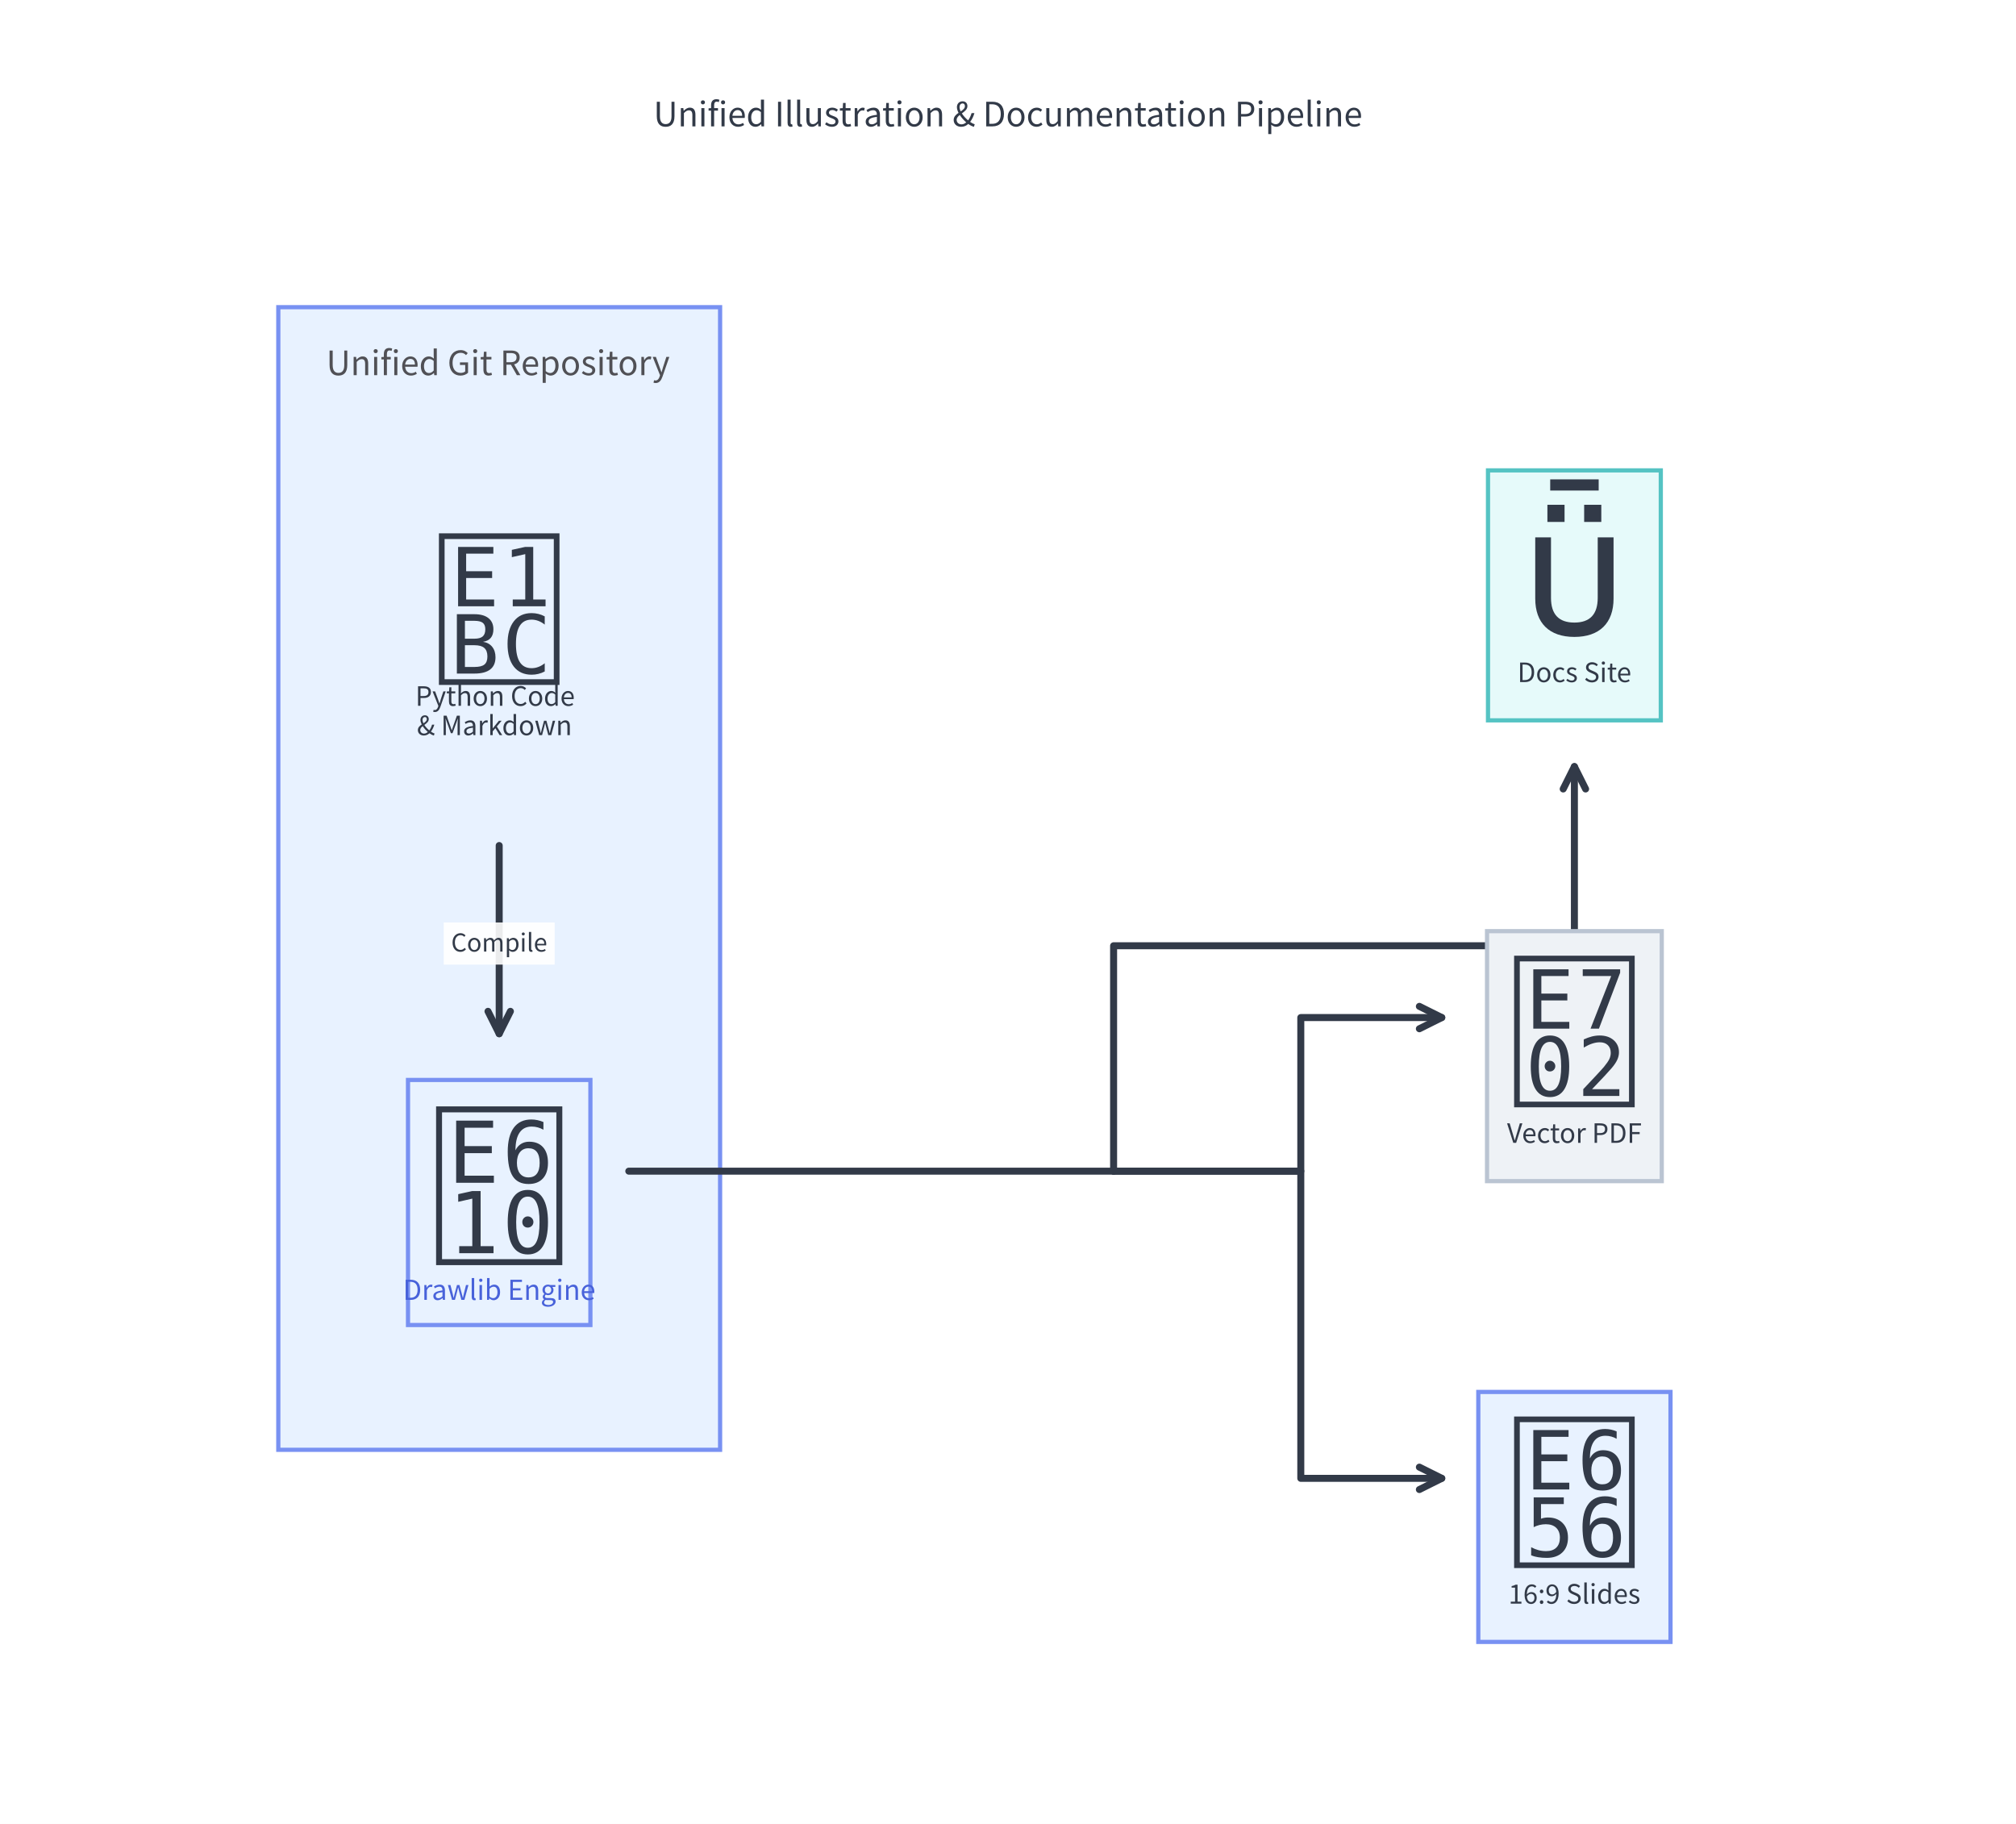
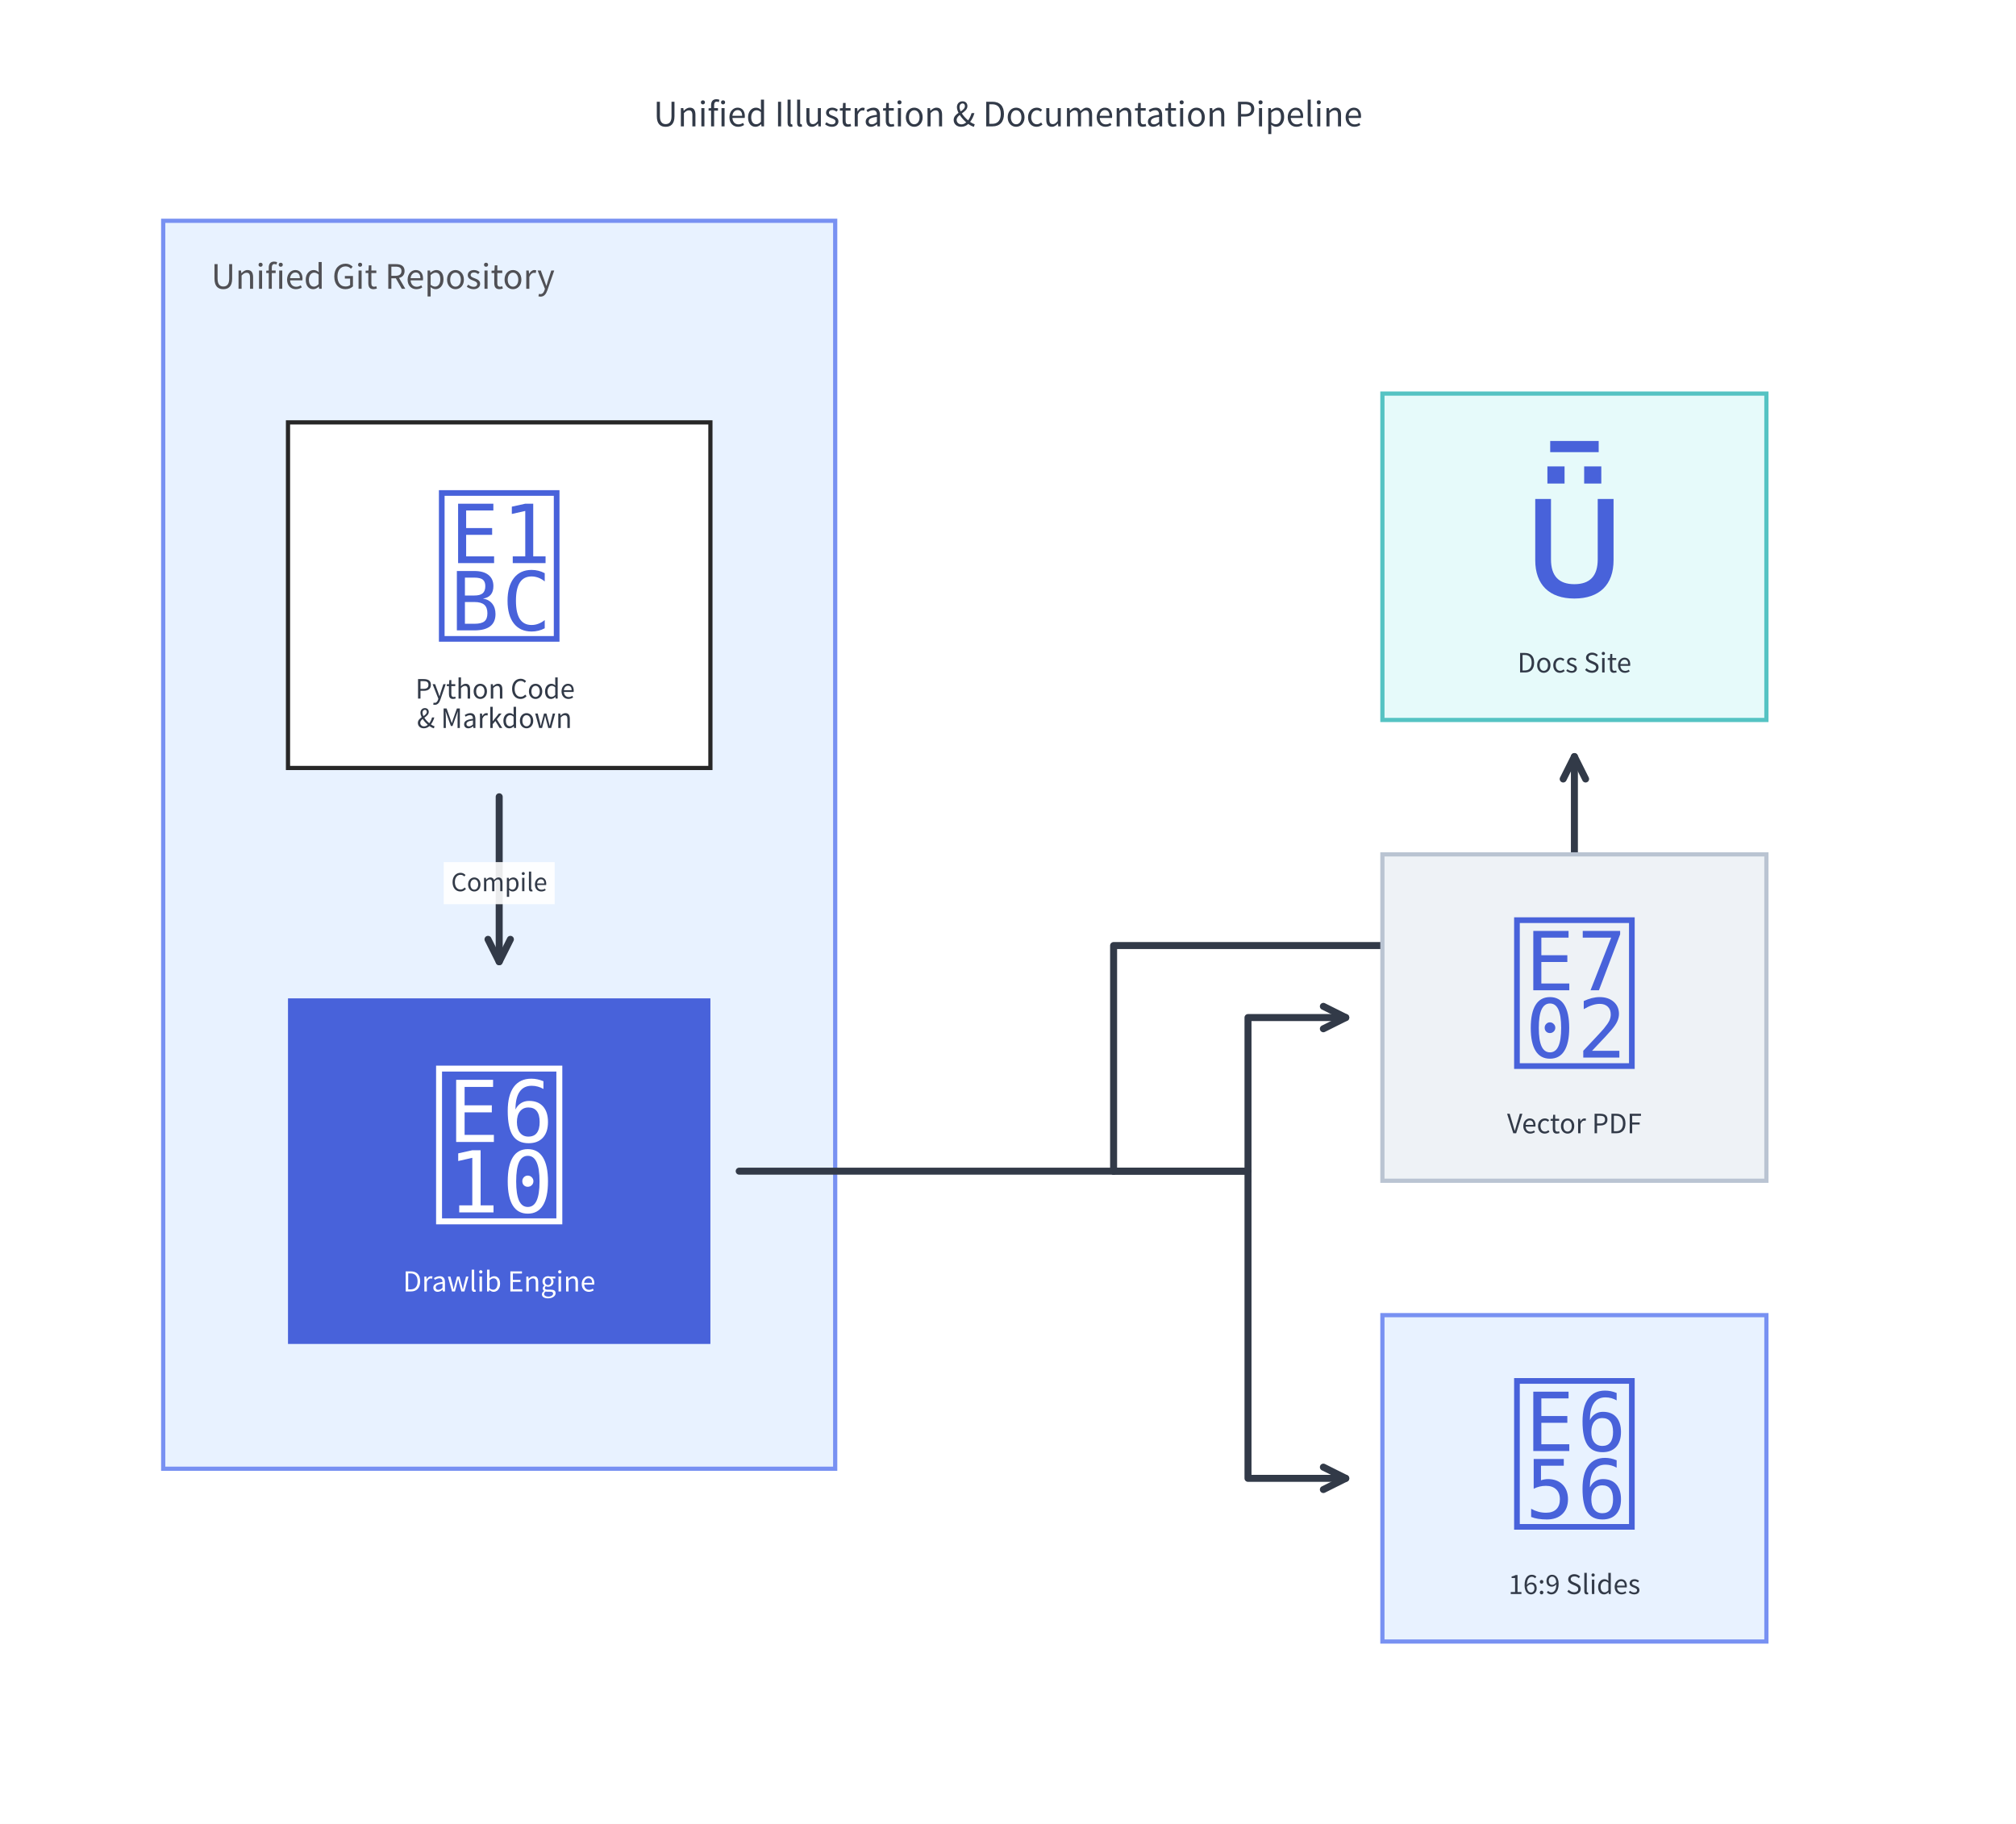
<svg xmlns="http://www.w3.org/2000/svg" width="720pt" height="651.429pt" viewBox="0 0 720 651.429" version="1.1">
  <defs>
    <style type="text/css">*{stroke-linejoin: round; stroke-linecap: butt}</style>
  </defs>
  <g id="figure_1">
    <g id="patch_1">
      <path d="M 0 651.429  L 720 651.429  L 720 0  L 0 0  z " style="fill: #ffffff" />
    </g>
    <g id="axes_1">
      <g id="text_1">
        <g clip-path="url(#pbe8c671af3)">
          <text style="font-size: 12px; font-family: 'drawlib-cjk-japanese-noto-sans-bold', 'Noto Sans CJK JP'; text-anchor: middle; fill: #323a48" x="360" y="45.133" transform="rotate(-0 360 45.13286)">Unified Illustration &amp; Documentation Pipeline</text>
        </g>
      </g>
      <g id="patch_2">
-         <path d="M 99.394 517.81  L 99.394 109.714  L 257.177 109.714  L 257.177 517.81  z " clip-path="url(#pbe8c671af3)" style="fill: #e8f2ff; stroke: #7891f2; stroke-width: 1.5; stroke-linejoin: miter" />
+         <path d="M 58.286 524.571  L 58.286 78.857  L 298.286 78.857  L 298.286 524.571  z " clip-path="url(#pbe8c671af3)" style="fill: #e8f2ff; stroke: #7891f2; stroke-width: 1.5; stroke-linejoin: miter" />
      </g>
      <g id="text_2">
        <g clip-path="url(#pbe8c671af3)">
-           <text style="font-size: 12px; font-family: 'drawlib-cjk-japanese-noto-sans-bold', 'Noto Sans CJK JP'; text-anchor: start; fill: #505055" x="116.537" y="133.989" transform="rotate(-0 116.5371 133.9886)">Unified Git Repository</text>
+           <text style="font-size: 12px; font-family: 'drawlib-cjk-japanese-noto-sans-bold', 'Noto Sans CJK JP'; text-anchor: start; fill: #505055" x="75.429" y="103.131" transform="rotate(-0 75.42857 103.1314)">Unified Git Repository</text>
        </g>
      </g>
      <g id="patch_3">
-         <path d="M 178.286 301.989  L 178.286 369.205  " clip-path="url(#pbe8c671af3)" style="fill: none; stroke: #323a48; stroke-width: 2.5; stroke-linecap: round" />
-         <path d="M 182.286 361.205  L 178.286 369.205  L 174.286 361.205  " clip-path="url(#pbe8c671af3)" style="fill: none; stroke: #323a48; stroke-width: 2.5; stroke-linecap: round" />
+         <path d="M 178.286 284.571  L 178.286 343.491  " clip-path="url(#pbe8c671af3)" style="fill: none; stroke: #323a48; stroke-width: 2.5; stroke-linecap: round" />
+         <path d="M 182.286 335.491  L 178.286 343.491  L 174.286 335.491  " clip-path="url(#pbe8c671af3)" style="fill: none; stroke: #323a48; stroke-width: 2.5; stroke-linecap: round" />
      </g>
      <g id="text_3">
        <g id="patch_4">
-           <path d="M 158.473 344.514  L 198.099 344.514  L 198.099 329.474  L 158.473 329.474  z " clip-path="url(#pbe8c671af3)" style="fill: #ffffff; fill-opacity: 0.9" />
+           <path d="M 158.473 322.948  L 198.099 322.948  L 198.099 307.909  L 158.473 307.909  z " clip-path="url(#pbe8c671af3)" style="fill: #ffffff; fill-opacity: 0.9" />
        </g>
        <g clip-path="url(#pbe8c671af3)">
-           <text style="font-size: 8.8px; font-family: 'drawlib-cjk-japanese-noto-sans-regular', 'Noto Sans CJK JP'; text-anchor: middle; fill: #323a48" x="178.286" y="339.858" transform="rotate(-0 178.2857 339.8584)">Compile</text>
+           <text style="font-size: 8.8px; font-family: 'drawlib-cjk-japanese-noto-sans-regular', 'Noto Sans CJK JP'; text-anchor: middle; fill: #323a48" x="178.286" y="318.293" transform="rotate(-0 178.2857 318.2927)">Compile</text>
        </g>
      </g>
      <g id="patch_5">
-         <path d="M 224.571 418.286  L 397.714 418.286  " clip-path="url(#pbe8c671af3)" style="fill: none; stroke: #323a48; stroke-width: 2.5; stroke-linecap: round" />
+         <path d="M 264 418.286  L 397.714 418.286  " clip-path="url(#pbe8c671af3)" style="fill: none; stroke: #323a48; stroke-width: 2.5; stroke-linecap: round" />
      </g>
      <g id="patch_6">
-         <path d="M 397.714 418.286  L 397.714 337.783  L 562.286 337.783  L 562.286 273.789  " clip-path="url(#pbe8c671af3)" style="fill: none; stroke: #323a48; stroke-width: 2.5; stroke-linecap: round" />
-         <path d="M 558.286 281.789  L 562.286 273.789  L 566.286 281.789  " clip-path="url(#pbe8c671af3)" style="fill: none; stroke: #323a48; stroke-width: 2.5; stroke-linecap: round" />
+         <path d="M 397.714 418.286  L 397.714 337.714  L 562.286 337.714  L 562.286 270.224  " clip-path="url(#pbe8c671af3)" style="fill: none; stroke: #323a48; stroke-width: 2.5; stroke-linecap: round" />
+         <path d="M 558.286 278.224  L 562.286 270.224  L 566.286 278.224  " clip-path="url(#pbe8c671af3)" style="fill: none; stroke: #323a48; stroke-width: 2.5; stroke-linecap: round" />
      </g>
      <g id="patch_7">
-         <path d="M 397.714 418.286  L 464.571 418.286  L 464.571 363.429  L 514.919 363.429  " clip-path="url(#pbe8c671af3)" style="fill: none; stroke: #323a48; stroke-width: 2.5; stroke-linecap: round" />
-         <path d="M 506.919 359.429  L 514.919 363.429  L 506.919 367.429  " clip-path="url(#pbe8c671af3)" style="fill: none; stroke: #323a48; stroke-width: 2.5; stroke-linecap: round" />
+         <path d="M 397.714 418.286  L 445.714 418.286  L 445.714 363.429  L 480.633 363.429  " clip-path="url(#pbe8c671af3)" style="fill: none; stroke: #323a48; stroke-width: 2.5; stroke-linecap: round" />
+         <path d="M 472.633 359.429  L 480.633 363.429  L 472.633 367.429  " clip-path="url(#pbe8c671af3)" style="fill: none; stroke: #323a48; stroke-width: 2.5; stroke-linecap: round" />
      </g>
      <g id="patch_8">
-         <path d="M 397.714 418.286  L 464.571 418.286  L 464.571 528  L 514.919 528  " clip-path="url(#pbe8c671af3)" style="fill: none; stroke: #323a48; stroke-width: 2.5; stroke-linecap: round" />
-         <path d="M 506.919 524  L 514.919 528  L 506.919 532  " clip-path="url(#pbe8c671af3)" style="fill: none; stroke: #323a48; stroke-width: 2.5; stroke-linecap: round" />
+         <path d="M 397.714 418.286  L 445.714 418.286  L 445.714 528  L 480.633 528  " clip-path="url(#pbe8c671af3)" style="fill: none; stroke: #323a48; stroke-width: 2.5; stroke-linecap: round" />
+         <path d="M 472.633 524  L 480.633 528  L 472.633 532  " clip-path="url(#pbe8c671af3)" style="fill: none; stroke: #323a48; stroke-width: 2.5; stroke-linecap: round" />
+       </g>
+       <g id="patch_9">
+         <path d="M 102.857 274.286  L 102.857 150.857  L 253.714 150.857  L 253.714 274.286  z " clip-path="url(#pbe8c671af3)" style="fill: #ffffff; stroke: #272727; stroke-width: 1.5; stroke-linejoin: miter" />
      </g>
      <g id="text_4">
        <g clip-path="url(#pbe8c671af3)">
-           <text style="font-size: 64px; font-family: 'drawlib-phosphor-thin', 'Phosphor-Thin'; text-anchor: middle; fill: #323a48" x="178.286" y="240.571" transform="rotate(-0 178.2857 240.5714)"></text>
+           <text style="font-size: 64px; font-family: 'drawlib-phosphor-regular', 'Phosphor'; text-anchor: middle; fill: #4862da" x="178.286" y="225.143" transform="rotate(-0 178.2857 225.1429)"></text>
        </g>
      </g>
      <g id="text_5">
        <g clip-path="url(#pbe8c671af3)">
-           <text style="font-size: 9.5px; font-family: 'drawlib-cjk-japanese-noto-sans-bold', 'Noto Sans CJK JP'; fill: #323a48" transform="translate(148.3474 252.08)">Python Code</text>
+           <text style="font-size: 9.5px; font-family: 'drawlib-cjk-japanese-noto-sans-bold', 'Noto Sans CJK JP'; fill: #323a48" transform="translate(148.3474 249.5086)">Python Code</text>
        </g>
        <g clip-path="url(#pbe8c671af3)">
-           <text style="font-size: 9.5px; font-family: 'drawlib-cjk-japanese-noto-sans-bold', 'Noto Sans CJK JP'; fill: #323a48" transform="translate(148.8936 262.5686)">&amp; Markdown</text>
+           <text style="font-size: 9.5px; font-family: 'drawlib-cjk-japanese-noto-sans-bold', 'Noto Sans CJK JP'; fill: #323a48" transform="translate(148.8936 259.9972)">&amp; Markdown</text>
        </g>
      </g>
-       <g id="patch_9">
-         <path d="M 145.714 473.239  L 145.714 385.714  L 210.857 385.714  L 210.857 473.239  z " clip-path="url(#pbe8c671af3)" style="fill: #e8f2ff; stroke: #7891f2; stroke-width: 1.5; stroke-linejoin: miter" />
+       <g id="patch_10">
+         <path d="M 102.857 480  L 102.857 356.571  L 253.714 356.571  L 253.714 480  z " clip-path="url(#pbe8c671af3)" style="fill: #4862da" />
      </g>
      <g id="text_6">
        <g clip-path="url(#pbe8c671af3)">
-           <text style="font-size: 67px; font-family: 'drawlib-phosphor-thin', 'Phosphor-Thin'; text-anchor: middle; fill: #323a48" x="178.286" y="447.598" transform="rotate(-0 178.2857 447.5982)"></text>
+           <text style="font-size: 67px; font-family: 'drawlib-phosphor-regular', 'Phosphor'; text-anchor: middle; fill: #ffffff" x="178.286" y="433.027" transform="rotate(-0 178.2857 433.0268)"></text>
        </g>
      </g>
      <g id="text_7">
        <g clip-path="url(#pbe8c671af3)">
-           <text style="font-size: 9.8px; font-family: 'drawlib-cjk-japanese-noto-sans-bold', 'Noto Sans CJK JP'; text-anchor: middle; fill: #4862da" x="178.286" y="464.264" transform="rotate(-0 178.2857 464.2643)">Drawlib Engine</text>
+           <text style="font-size: 9.8px; font-family: 'drawlib-cjk-japanese-noto-sans-bold', 'Noto Sans CJK JP'; text-anchor: middle; fill: #ffffff" x="178.286" y="461.264" transform="rotate(-0 178.2857 461.2643)">Drawlib Engine</text>
        </g>
      </g>
-       <g id="patch_10">
-         <path d="M 531.429 257.28  L 531.429 168  L 593.143 168  L 593.143 257.28  z " clip-path="url(#pbe8c671af3)" style="fill: #e6fafa; stroke: #55c3c3; stroke-width: 1.5; stroke-linejoin: miter" />
+       <g id="patch_11">
+         <path d="M 493.714 257.143  L 493.714 140.571  L 630.857 140.571  L 630.857 257.143  z " clip-path="url(#pbe8c671af3)" style="fill: #e6fafa; stroke: #55c3c3; stroke-width: 1.5; stroke-linejoin: miter" />
      </g>
      <g id="text_8">
        <g clip-path="url(#pbe8c671af3)">
-           <text style="font-size: 64px; font-family: 'drawlib-phosphor-thin', 'Phosphor-Thin'; text-anchor: middle; fill: #323a48" x="562.286" y="226.857" transform="rotate(-0 562.2857 226.8571)"></text>
+           <text style="font-size: 64px; font-family: 'drawlib-phosphor-regular', 'Phosphor'; text-anchor: middle; fill: #4862da" x="562.286" y="213.143" transform="rotate(-0 562.2857 213.1429)"></text>
        </g>
      </g>
      <g id="text_9">
        <g clip-path="url(#pbe8c671af3)">
-           <text style="font-size: 9.5px; font-family: 'drawlib-cjk-japanese-noto-sans-bold', 'Noto Sans CJK JP'; text-anchor: middle; fill: #323a48" x="562.286" y="243.61" transform="rotate(-0 562.2857 243.61)">Docs Site</text>
+           <text style="font-size: 9.5px; font-family: 'drawlib-cjk-japanese-noto-sans-bold', 'Noto Sans CJK JP'; text-anchor: middle; fill: #323a48" x="562.286" y="240.181" transform="rotate(-0 562.2857 240.1814)">Docs Site</text>
        </g>
      </g>
-       <g id="patch_11">
-         <path d="M 531.086 421.851  L 531.086 332.571  L 593.486 332.571  L 593.486 421.851  z " clip-path="url(#pbe8c671af3)" style="fill: #eef2f6; stroke: #bac4d2; stroke-width: 1.5; stroke-linejoin: miter" />
+       <g id="patch_12">
+         <path d="M 493.714 421.714  L 493.714 305.143  L 630.857 305.143  L 630.857 421.714  z " clip-path="url(#pbe8c671af3)" style="fill: #eef2f6; stroke: #bac4d2; stroke-width: 1.5; stroke-linejoin: miter" />
      </g>
      <g id="text_10">
        <g clip-path="url(#pbe8c671af3)">
-           <text style="font-size: 64px; font-family: 'drawlib-phosphor-thin', 'Phosphor-Thin'; text-anchor: middle; fill: #323a48" x="562.286" y="391.429" transform="rotate(-0 562.2857 391.4286)"></text>
+           <text style="font-size: 64px; font-family: 'drawlib-phosphor-regular', 'Phosphor'; text-anchor: middle; fill: #4862da" x="562.286" y="377.714" transform="rotate(-0 562.2857 377.7143)"></text>
        </g>
      </g>
      <g id="text_11">
        <g clip-path="url(#pbe8c671af3)">
-           <text style="font-size: 9.5px; font-family: 'drawlib-cjk-japanese-noto-sans-bold', 'Noto Sans CJK JP'; text-anchor: middle; fill: #323a48" x="562.286" y="408.181" transform="rotate(-0 562.2857 408.1814)">Vector PDF</text>
+           <text style="font-size: 9.5px; font-family: 'drawlib-cjk-japanese-noto-sans-bold', 'Noto Sans CJK JP'; text-anchor: middle; fill: #323a48" x="562.286" y="404.753" transform="rotate(-0 562.2857 404.7529)">Vector PDF</text>
        </g>
      </g>
-       <g id="patch_12">
-         <path d="M 527.966 586.423  L 527.966 497.143  L 596.606 497.143  L 596.606 586.423  z " clip-path="url(#pbe8c671af3)" style="fill: #e8f2ff; stroke: #7891f2; stroke-width: 1.5; stroke-linejoin: miter" />
+       <g id="patch_13">
+         <path d="M 493.714 586.286  L 493.714 469.714  L 630.857 469.714  L 630.857 586.286  z " clip-path="url(#pbe8c671af3)" style="fill: #e8f2ff; stroke: #7891f2; stroke-width: 1.5; stroke-linejoin: miter" />
      </g>
      <g id="text_12">
        <g clip-path="url(#pbe8c671af3)">
-           <text style="font-size: 64px; font-family: 'drawlib-phosphor-thin', 'Phosphor-Thin'; text-anchor: middle; fill: #323a48" x="562.286" y="556" transform="rotate(-0 562.2857 556)"></text>
+           <text style="font-size: 64px; font-family: 'drawlib-phosphor-regular', 'Phosphor'; text-anchor: middle; fill: #4862da" x="562.286" y="542.286" transform="rotate(-0 562.2857 542.2857)"></text>
        </g>
      </g>
      <g id="text_13">
        <g clip-path="url(#pbe8c671af3)">
-           <text style="font-size: 9.5px; font-family: 'drawlib-cjk-japanese-noto-sans-bold', 'Noto Sans CJK JP'; text-anchor: middle; fill: #323a48" x="562.286" y="572.753" transform="rotate(-0 562.2857 572.7529)">16:9 Slides</text>
+           <text style="font-size: 9.5px; font-family: 'drawlib-cjk-japanese-noto-sans-bold', 'Noto Sans CJK JP'; text-anchor: middle; fill: #323a48" x="562.286" y="569.324" transform="rotate(-0 562.2857 569.3243)">16:9 Slides</text>
        </g>
      </g>
    </g>
  </g>
  <defs>
    <clipPath id="pbe8c671af3">
      <rect x="0" y="0" width="720" height="651.429" />
    </clipPath>
  </defs>
</svg>
